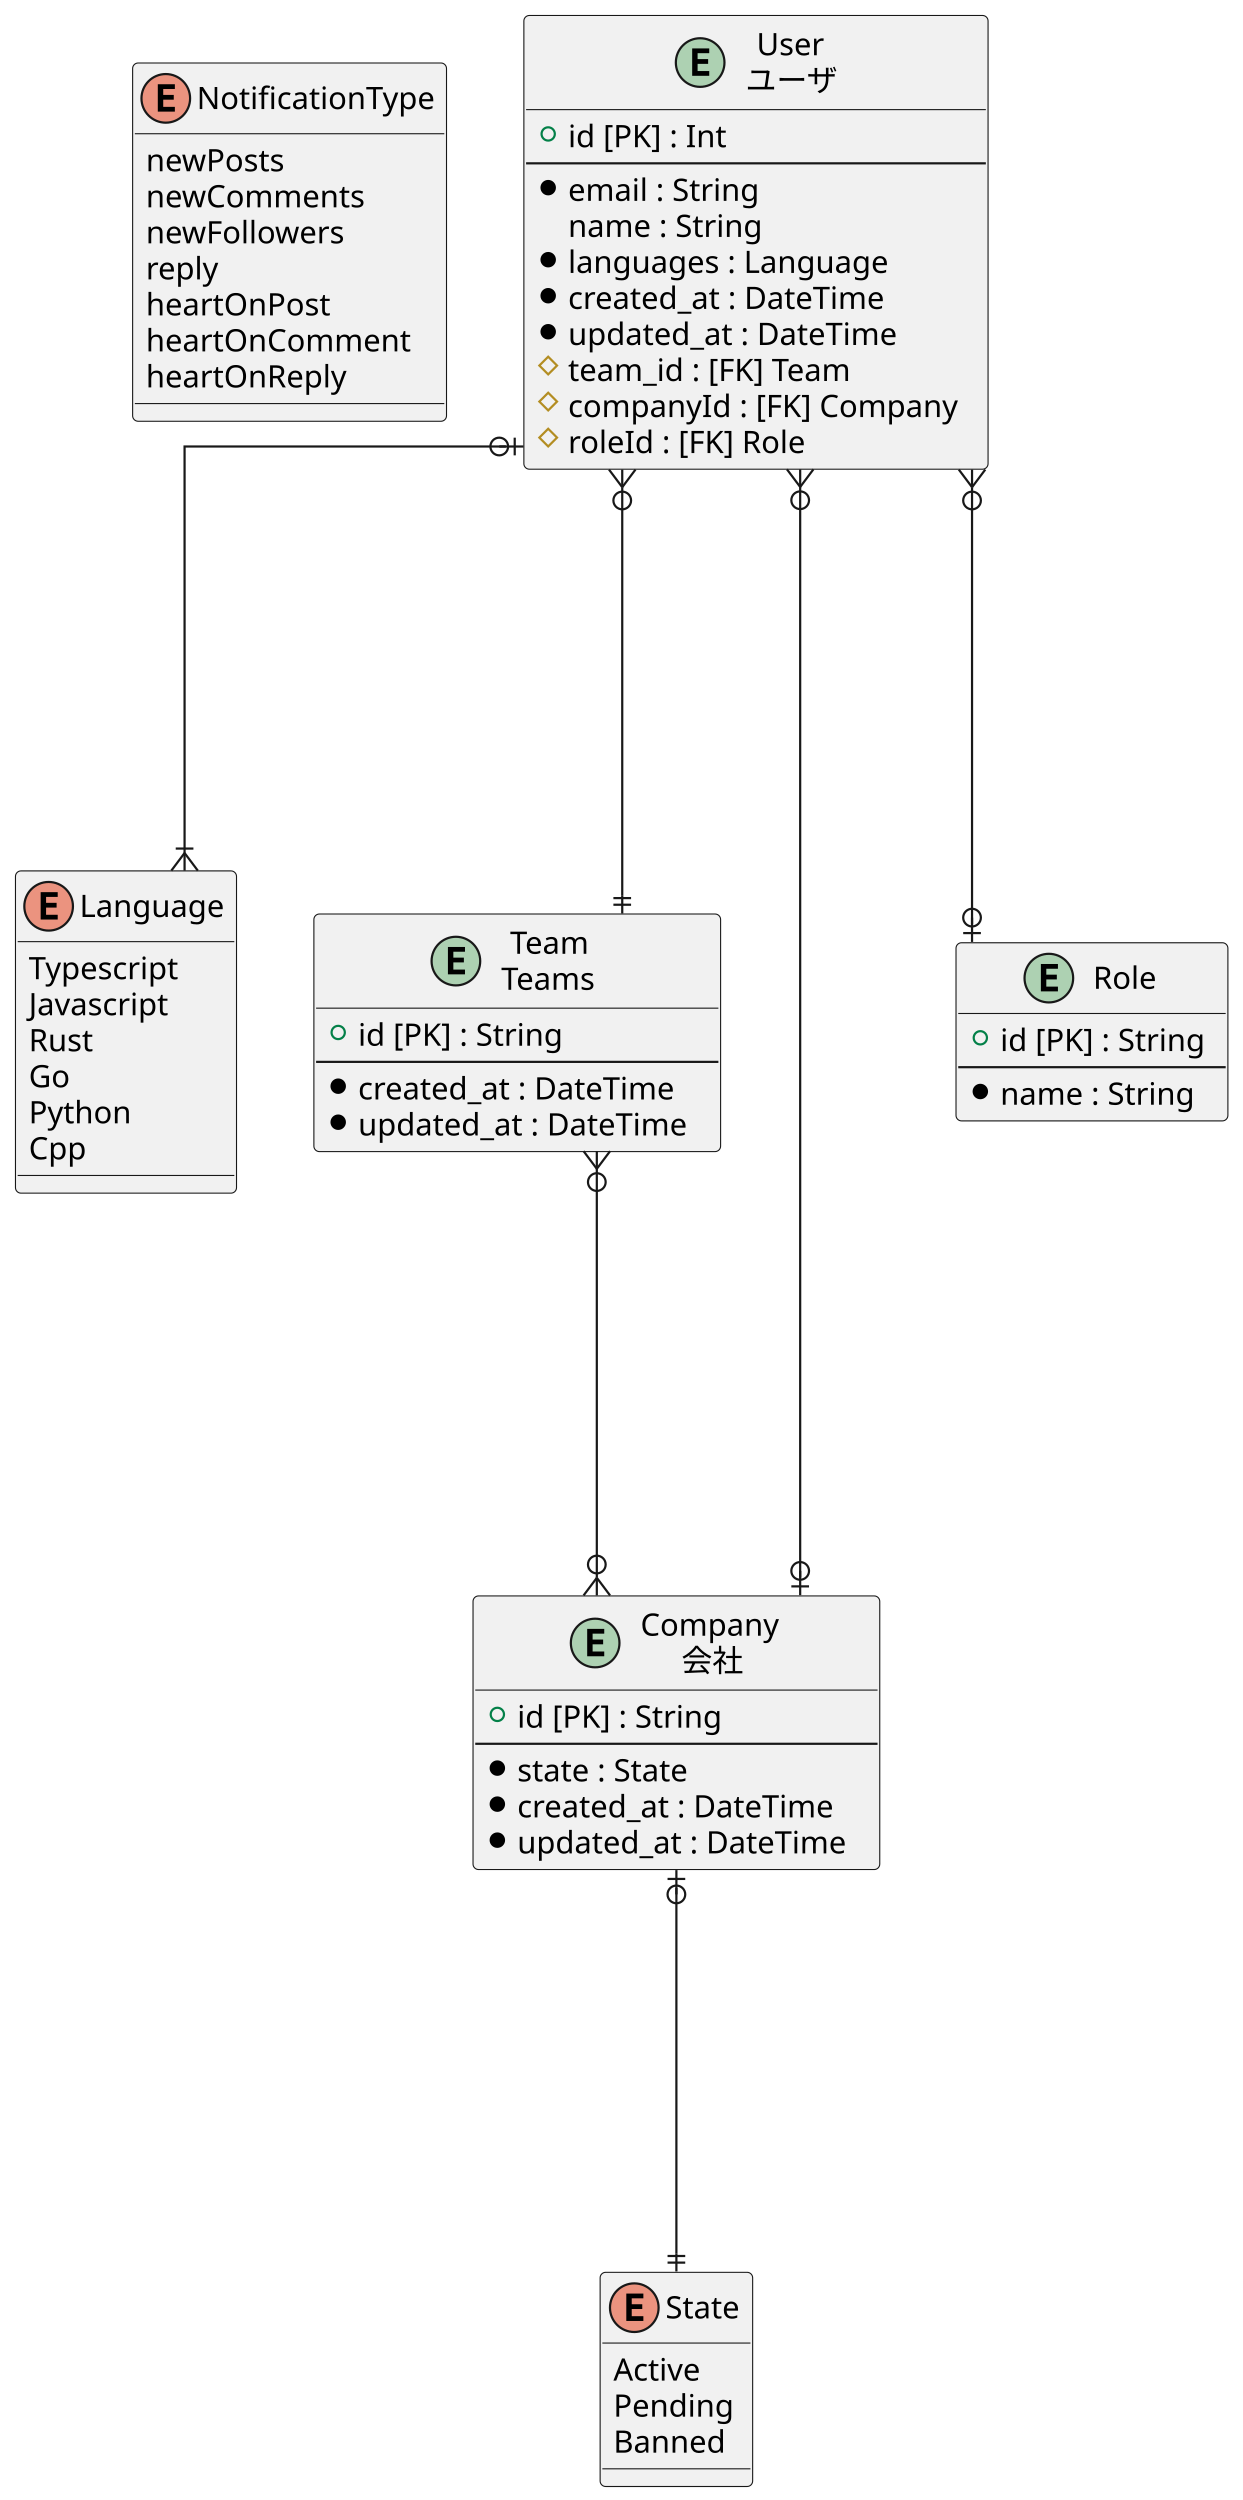
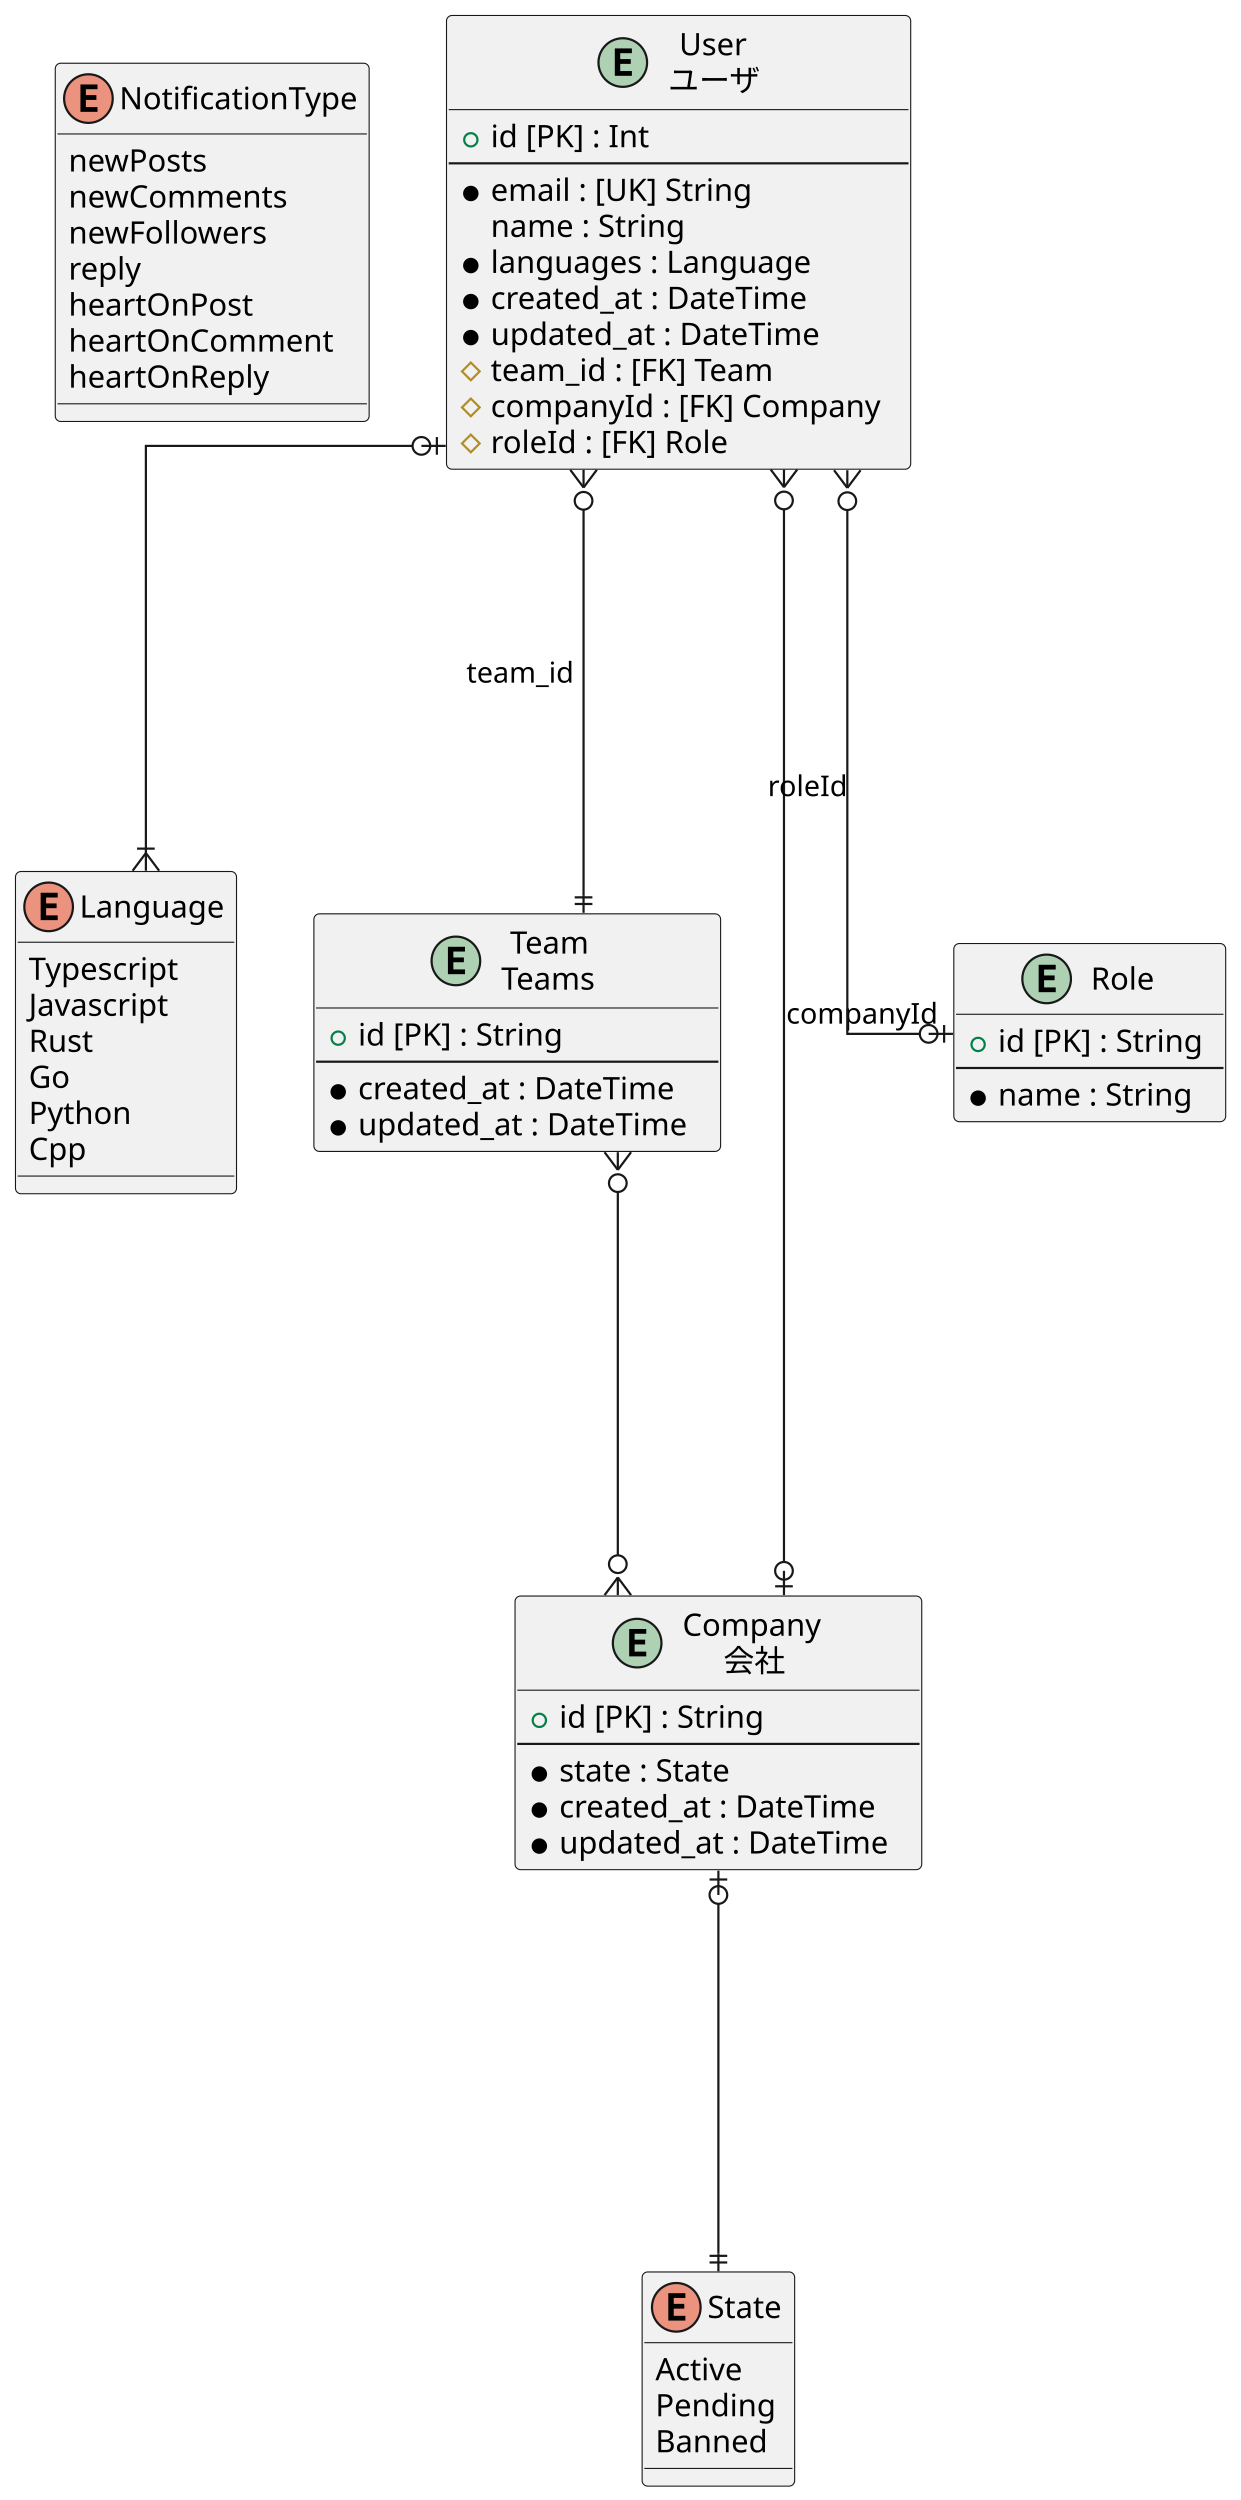
- <svg xmlns="http://www.w3.org/2000/svg" contentStyleType="text/css" height="1131px" preserveAspectRatio="none" style="width:562px;height:1131px;background:#FFFFFF;" version="1.1" viewBox="0 0 562 1131" width="562px" zoomAndPan="magnify">
+ <svg xmlns="http://www.w3.org/2000/svg" contentStyleType="text/css" height="1131px" preserveAspectRatio="none" style="width:561px;height:1131px;background:#FFFFFF;" version="1.1" viewBox="0 0 561 1131" width="561px" zoomAndPan="magnify">
  <defs />
  <g>
    <g id="elem_NotificationType">
-       <rect codeLine="2" fill="#F1F1F1" height="162.078" id="NotificationType" rx="2.5" ry="2.5" style="stroke:#181818;stroke-width:0.5;" width="142" x="60" y="28.5" />
-       <ellipse cx="75" cy="44.5" fill="#EB937F" rx="11" ry="11" style="stroke:#181818;stroke-width:1.0;" />
-       <path d="M79.109,50.5 L71.391,50.5 L71.391,38.109 L79.109,38.109 L79.109,40.266 L73.844,40.266 L73.844,42.938 L78.609,42.938 L78.609,45.094 L73.844,45.094 L73.844,48.344 L79.109,48.344 L79.109,50.5 Z " fill="#000000" />
-       <text fill="#000000" font-family="sans-serif" font-size="14" lengthAdjust="spacing" textLength="110" x="89" y="49.347">NotificationType</text>
-       <line style="stroke:#181818;stroke-width:0.5;" x1="61" x2="201" y1="60.5" y2="60.5" />
-       <text fill="#000000" font-family="sans-serif" font-size="14" lengthAdjust="spacing" textLength="68" x="66" y="77.495">newPosts</text>
-       <text fill="#000000" font-family="sans-serif" font-size="14" lengthAdjust="spacing" textLength="105" x="66" y="93.792">newComments</text>
-       <text fill="#000000" font-family="sans-serif" font-size="14" lengthAdjust="spacing" textLength="94" x="66" y="110.089">newFollowers</text>
-       <text fill="#000000" font-family="sans-serif" font-size="14" lengthAdjust="spacing" textLength="33" x="66" y="126.386">reply</text>
-       <text fill="#000000" font-family="sans-serif" font-size="14" lengthAdjust="spacing" textLength="87" x="66" y="142.683">heartOnPost</text>
-       <text fill="#000000" font-family="sans-serif" font-size="14" lengthAdjust="spacing" textLength="124" x="66" y="158.98">heartOnComment</text>
-       <text fill="#000000" font-family="sans-serif" font-size="14" lengthAdjust="spacing" textLength="94" x="66" y="175.276">heartOnReply</text>
-       <line style="stroke:#181818;stroke-width:0.5;" x1="61" x2="201" y1="182.578" y2="182.578" />
+       <rect codeLine="2" fill="#F1F1F1" height="162.078" id="NotificationType" rx="2.5" ry="2.5" style="stroke:#181818;stroke-width:0.5;" width="142" x="25" y="28.6" />
+       <ellipse cx="40" cy="44.6" fill="#EB937F" rx="11" ry="11" style="stroke:#181818;stroke-width:1.0;" />
+       <path d="M44.109,50.6 L36.391,50.6 L36.391,38.209 L44.109,38.209 L44.109,40.366 L38.844,40.366 L38.844,43.038 L43.609,43.038 L43.609,45.194 L38.844,45.194 L38.844,48.444 L44.109,48.444 L44.109,50.6 Z " fill="#000000" />
+       <text fill="#000000" font-family="sans-serif" font-size="14" lengthAdjust="spacing" textLength="110" x="54" y="49.447">NotificationType</text>
+       <line style="stroke:#181818;stroke-width:0.5;" x1="26" x2="166" y1="60.6" y2="60.6" />
+       <text fill="#000000" font-family="sans-serif" font-size="14" lengthAdjust="spacing" textLength="68" x="31" y="77.595">newPosts</text>
+       <text fill="#000000" font-family="sans-serif" font-size="14" lengthAdjust="spacing" textLength="105" x="31" y="93.892">newComments</text>
+       <text fill="#000000" font-family="sans-serif" font-size="14" lengthAdjust="spacing" textLength="94" x="31" y="110.189">newFollowers</text>
+       <text fill="#000000" font-family="sans-serif" font-size="14" lengthAdjust="spacing" textLength="33" x="31" y="126.486">reply</text>
+       <text fill="#000000" font-family="sans-serif" font-size="14" lengthAdjust="spacing" textLength="87" x="31" y="142.783">heartOnPost</text>
+       <text fill="#000000" font-family="sans-serif" font-size="14" lengthAdjust="spacing" textLength="124" x="31" y="159.079">heartOnComment</text>
+       <text fill="#000000" font-family="sans-serif" font-size="14" lengthAdjust="spacing" textLength="94" x="31" y="175.376">heartOnReply</text>
+       <line style="stroke:#181818;stroke-width:0.5;" x1="26" x2="166" y1="182.678" y2="182.678" />
    </g>
    <g id="elem_Language">
-       <rect codeLine="11" fill="#F1F1F1" height="145.781" id="Language" rx="2.5" ry="2.5" style="stroke:#181818;stroke-width:0.5;" width="100" x="7" y="394" />
-       <ellipse cx="22" cy="410" fill="#EB937F" rx="11" ry="11" style="stroke:#181818;stroke-width:1.0;" />
-       <path d="M26.109,416 L18.391,416 L18.391,403.609 L26.109,403.609 L26.109,405.766 L20.844,405.766 L20.844,408.438 L25.609,408.438 L25.609,410.594 L20.844,410.594 L20.844,413.844 L26.109,413.844 L26.109,416 Z " fill="#000000" />
-       <text fill="#000000" font-family="sans-serif" font-size="14" lengthAdjust="spacing" textLength="68" x="36" y="414.847">Language</text>
-       <line style="stroke:#181818;stroke-width:0.5;" x1="8" x2="106" y1="426" y2="426" />
-       <text fill="#000000" font-family="sans-serif" font-size="14" lengthAdjust="spacing" textLength="72" x="13" y="442.995">Typescript</text>
-       <text fill="#000000" font-family="sans-serif" font-size="14" lengthAdjust="spacing" textLength="64" x="13" y="459.292">Javascript</text>
-       <text fill="#000000" font-family="sans-serif" font-size="14" lengthAdjust="spacing" textLength="32" x="13" y="475.589">Rust</text>
-       <text fill="#000000" font-family="sans-serif" font-size="14" lengthAdjust="spacing" textLength="20" x="13" y="491.886">Go</text>
-       <text fill="#000000" font-family="sans-serif" font-size="14" lengthAdjust="spacing" textLength="48" x="13" y="508.183">Python</text>
-       <text fill="#000000" font-family="sans-serif" font-size="14" lengthAdjust="spacing" textLength="28" x="13" y="524.48">Cpp</text>
-       <line style="stroke:#181818;stroke-width:0.5;" x1="8" x2="106" y1="531.781" y2="531.781" />
+       <rect codeLine="11" fill="#F1F1F1" height="145.781" id="Language" rx="2.5" ry="2.5" style="stroke:#181818;stroke-width:0.5;" width="100" x="7" y="394.27" />
+       <ellipse cx="22" cy="410.27" fill="#EB937F" rx="11" ry="11" style="stroke:#181818;stroke-width:1.0;" />
+       <path d="M26.109,416.27 L18.391,416.27 L18.391,403.879 L26.109,403.879 L26.109,406.036 L20.844,406.036 L20.844,408.707 L25.609,408.707 L25.609,410.864 L20.844,410.864 L20.844,414.114 L26.109,414.114 L26.109,416.27 Z " fill="#000000" />
+       <text fill="#000000" font-family="sans-serif" font-size="14" lengthAdjust="spacing" textLength="68" x="36" y="415.117">Language</text>
+       <line style="stroke:#181818;stroke-width:0.5;" x1="8" x2="106" y1="426.27" y2="426.27" />
+       <text fill="#000000" font-family="sans-serif" font-size="14" lengthAdjust="spacing" textLength="72" x="13" y="443.265">Typescript</text>
+       <text fill="#000000" font-family="sans-serif" font-size="14" lengthAdjust="spacing" textLength="64" x="13" y="459.562">Javascript</text>
+       <text fill="#000000" font-family="sans-serif" font-size="14" lengthAdjust="spacing" textLength="32" x="13" y="475.859">Rust</text>
+       <text fill="#000000" font-family="sans-serif" font-size="14" lengthAdjust="spacing" textLength="20" x="13" y="492.156">Go</text>
+       <text fill="#000000" font-family="sans-serif" font-size="14" lengthAdjust="spacing" textLength="48" x="13" y="508.453">Python</text>
+       <text fill="#000000" font-family="sans-serif" font-size="14" lengthAdjust="spacing" textLength="28" x="13" y="524.75">Cpp</text>
+       <line style="stroke:#181818;stroke-width:0.5;" x1="8" x2="106" y1="532.051" y2="532.051" />
    </g>
    <g id="elem_State">
-       <rect codeLine="19" fill="#F1F1F1" height="96.891" id="State" rx="2.5" ry="2.5" style="stroke:#181818;stroke-width:0.5;" width="69" x="271.5" y="1028" />
-       <ellipse cx="286.95" cy="1044" fill="#EB937F" rx="11" ry="11" style="stroke:#181818;stroke-width:1.0;" />
-       <path d="M291.059,1050 L283.341,1050 L283.341,1037.609 L291.059,1037.609 L291.059,1039.766 L285.794,1039.766 L285.794,1042.438 L290.559,1042.438 L290.559,1044.594 L285.794,1044.594 L285.794,1047.844 L291.059,1047.844 L291.059,1050 Z " fill="#000000" />
-       <text fill="#000000" font-family="sans-serif" font-size="14" lengthAdjust="spacing" textLength="36" x="301.05" y="1048.847">State</text>
-       <line style="stroke:#181818;stroke-width:0.5;" x1="272.5" x2="339.5" y1="1060" y2="1060" />
-       <text fill="#000000" font-family="sans-serif" font-size="14" lengthAdjust="spacing" textLength="41" x="277.5" y="1076.995">Active</text>
-       <text fill="#000000" font-family="sans-serif" font-size="14" lengthAdjust="spacing" textLength="57" x="277.5" y="1093.292">Pending</text>
-       <text fill="#000000" font-family="sans-serif" font-size="14" lengthAdjust="spacing" textLength="54" x="277.5" y="1109.589">Banned</text>
-       <line style="stroke:#181818;stroke-width:0.5;" x1="272.5" x2="339.5" y1="1116.891" y2="1116.891" />
+       <rect codeLine="19" fill="#F1F1F1" height="96.891" id="State" rx="2.5" ry="2.5" style="stroke:#181818;stroke-width:0.5;" width="69" x="290.5" y="1027.83" />
+       <ellipse cx="305.95" cy="1043.83" fill="#EB937F" rx="11" ry="11" style="stroke:#181818;stroke-width:1.0;" />
+       <path d="M310.059,1049.83 L302.341,1049.83 L302.341,1037.439 L310.059,1037.439 L310.059,1039.596 L304.794,1039.596 L304.794,1042.267 L309.559,1042.267 L309.559,1044.424 L304.794,1044.424 L304.794,1047.674 L310.059,1047.674 L310.059,1049.83 Z " fill="#000000" />
+       <text fill="#000000" font-family="sans-serif" font-size="14" lengthAdjust="spacing" textLength="36" x="320.05" y="1048.677">State</text>
+       <line style="stroke:#181818;stroke-width:0.5;" x1="291.5" x2="358.5" y1="1059.83" y2="1059.83" />
+       <text fill="#000000" font-family="sans-serif" font-size="14" lengthAdjust="spacing" textLength="41" x="296.5" y="1076.825">Active</text>
+       <text fill="#000000" font-family="sans-serif" font-size="14" lengthAdjust="spacing" textLength="57" x="296.5" y="1093.122">Pending</text>
+       <text fill="#000000" font-family="sans-serif" font-size="14" lengthAdjust="spacing" textLength="54" x="296.5" y="1109.419">Banned</text>
+       <line style="stroke:#181818;stroke-width:0.5;" x1="291.5" x2="358.5" y1="1116.721" y2="1116.721" />
    </g>
    <g id="elem_User">
-       <rect codeLine="24" fill="#F1F1F1" height="205.266" id="User" rx="2.5" ry="2.5" style="stroke:#181818;stroke-width:0.5;" width="210" x="237" y="7" />
-       <ellipse cx="316.75" cy="28.297" fill="#ADD1B2" rx="11" ry="11" style="stroke:#181818;stroke-width:1.0;" />
-       <path d="M320.859,34.297 L313.141,34.297 L313.141,21.906 L320.859,21.906 L320.859,24.062 L315.594,24.062 L315.594,26.734 L320.359,26.734 L320.359,28.891 L315.594,28.891 L315.594,32.141 L320.859,32.141 L320.859,34.297 Z " fill="#000000" />
-       <text fill="#000000" font-family="sans-serif" font-size="14" lengthAdjust="spacing" textLength="32" x="342.25" y="24.995">User</text>
-       <text fill="#000000" font-family="sans-serif" font-size="14" lengthAdjust="spacing" textLength="42" x="337.25" y="41.292">ユーザ</text>
-       <line style="stroke:#181818;stroke-width:0.5;" x1="238" x2="446" y1="49.594" y2="49.594" />
-       <ellipse cx="248" cy="60.594" fill="none" rx="3" ry="3" style="stroke:#038048;stroke-width:1.0;" />
-       <text fill="#000000" font-family="sans-serif" font-size="14" lengthAdjust="spacing" textLength="74" x="257" y="66.589">id [PK] : Int</text>
-       <line style="stroke:#181818;stroke-width:1.0;" x1="238" x2="446" y1="73.891" y2="73.891" />
-       <ellipse cx="248" cy="84.891" fill="#000000" rx="3" ry="3" style="stroke:#000000;stroke-width:1.0;" />
-       <text fill="#000000" font-family="sans-serif" font-size="14" lengthAdjust="spacing" textLength="89" x="257" y="90.886">email : String</text>
-       <text fill="#000000" font-family="sans-serif" font-size="14" lengthAdjust="spacing" textLength="92" x="257" y="107.183">name : String</text>
-       <ellipse cx="248" cy="117.484" fill="#000000" rx="3" ry="3" style="stroke:#000000;stroke-width:1.0;" />
-       <text fill="#000000" font-family="sans-serif" font-size="14" lengthAdjust="spacing" textLength="153" x="257" y="123.48">languages : Language</text>
-       <ellipse cx="248" cy="133.781" fill="#000000" rx="3" ry="3" style="stroke:#000000;stroke-width:1.0;" />
-       <text fill="#000000" font-family="sans-serif" font-size="14" lengthAdjust="spacing" textLength="153" x="257" y="139.776">created_at : DateTime</text>
-       <ellipse cx="248" cy="150.078" fill="#000000" rx="3" ry="3" style="stroke:#000000;stroke-width:1.0;" />
-       <text fill="#000000" font-family="sans-serif" font-size="14" lengthAdjust="spacing" textLength="158" x="257" y="156.073">updated_at : DateTime</text>
-       <polygon fill="none" points="248,161.375,252,165.375,248,169.375,244,165.375" style="stroke:#B38D22;stroke-width:1.0;" />
-       <text fill="#000000" font-family="sans-serif" font-size="14" lengthAdjust="spacing" textLength="137" x="257" y="172.37">team_id : [FK] Team</text>
-       <polygon fill="none" points="248,177.672,252,181.672,248,185.672,244,181.672" style="stroke:#B38D22;stroke-width:1.0;" />
-       <text fill="#000000" font-family="sans-serif" font-size="14" lengthAdjust="spacing" textLength="184" x="257" y="188.667">companyId : [FK] Company</text>
-       <polygon fill="none" points="248,193.969,252,197.969,248,201.969,244,197.969" style="stroke:#B38D22;stroke-width:1.0;" />
-       <text fill="#000000" font-family="sans-serif" font-size="14" lengthAdjust="spacing" textLength="113" x="257" y="204.964">roleId : [FK] Role</text>
+       <rect codeLine="24" fill="#F1F1F1" height="205.266" id="User" rx="2.5" ry="2.5" style="stroke:#181818;stroke-width:0.5;" width="210" x="202" y="7" />
+       <ellipse cx="281.75" cy="28.297" fill="#ADD1B2" rx="11" ry="11" style="stroke:#181818;stroke-width:1.0;" />
+       <path d="M285.859,34.297 L278.141,34.297 L278.141,21.906 L285.859,21.906 L285.859,24.062 L280.594,24.062 L280.594,26.734 L285.359,26.734 L285.359,28.891 L280.594,28.891 L280.594,32.141 L285.859,32.141 L285.859,34.297 Z " fill="#000000" />
+       <text fill="#000000" font-family="sans-serif" font-size="14" lengthAdjust="spacing" textLength="32" x="307.25" y="24.995">User</text>
+       <text fill="#000000" font-family="sans-serif" font-size="14" lengthAdjust="spacing" textLength="42" x="302.25" y="41.292">ユーザ</text>
+       <line style="stroke:#181818;stroke-width:0.5;" x1="203" x2="411" y1="49.594" y2="49.594" />
+       <ellipse cx="213" cy="63.242" fill="none" rx="3" ry="3" style="stroke:#038048;stroke-width:1.0;" />
+       <text fill="#000000" font-family="sans-serif" font-size="14" lengthAdjust="spacing" textLength="74" x="222" y="66.589">id [PK] : Int</text>
+       <line style="stroke:#181818;stroke-width:1.0;" x1="203" x2="411" y1="73.891" y2="73.891" />
+       <ellipse cx="213" cy="87.539" fill="#000000" rx="3" ry="3" style="stroke:#000000;stroke-width:1.0;" />
+       <text fill="#000000" font-family="sans-serif" font-size="14" lengthAdjust="spacing" textLength="122" x="222" y="90.886">email : [UK] String</text>
+       <text fill="#000000" font-family="sans-serif" font-size="14" lengthAdjust="spacing" textLength="92" x="222" y="107.183">name : String</text>
+       <ellipse cx="213" cy="120.133" fill="#000000" rx="3" ry="3" style="stroke:#000000;stroke-width:1.0;" />
+       <text fill="#000000" font-family="sans-serif" font-size="14" lengthAdjust="spacing" textLength="153" x="222" y="123.48">languages : Language</text>
+       <ellipse cx="213" cy="136.43" fill="#000000" rx="3" ry="3" style="stroke:#000000;stroke-width:1.0;" />
+       <text fill="#000000" font-family="sans-serif" font-size="14" lengthAdjust="spacing" textLength="153" x="222" y="139.776">created_at : DateTime</text>
+       <ellipse cx="213" cy="152.727" fill="#000000" rx="3" ry="3" style="stroke:#000000;stroke-width:1.0;" />
+       <text fill="#000000" font-family="sans-serif" font-size="14" lengthAdjust="spacing" textLength="158" x="222" y="156.073">updated_at : DateTime</text>
+       <polygon fill="none" points="213,164.023,217,168.023,213,172.023,209,168.023" style="stroke:#B38D22;stroke-width:1.0;" />
+       <text fill="#000000" font-family="sans-serif" font-size="14" lengthAdjust="spacing" textLength="137" x="222" y="172.37">team_id : [FK] Team</text>
+       <polygon fill="none" points="213,180.32,217,184.32,213,188.32,209,184.32" style="stroke:#B38D22;stroke-width:1.0;" />
+       <text fill="#000000" font-family="sans-serif" font-size="14" lengthAdjust="spacing" textLength="184" x="222" y="188.667">companyId : [FK] Company</text>
+       <polygon fill="none" points="213,196.617,217,200.617,213,204.617,209,200.617" style="stroke:#B38D22;stroke-width:1.0;" />
+       <text fill="#000000" font-family="sans-serif" font-size="14" lengthAdjust="spacing" textLength="113" x="222" y="204.964">roleId : [FK] Role</text>
    </g>
    <g id="elem_Team">
-       <rect codeLine="37" fill="#F1F1F1" height="107.484" id="Team" rx="2.5" ry="2.5" style="stroke:#181818;stroke-width:0.5;" width="184" x="142" y="413.5" />
-       <ellipse cx="206.25" cy="434.797" fill="#ADD1B2" rx="11" ry="11" style="stroke:#181818;stroke-width:1.0;" />
-       <path d="M210.359,440.797 L202.641,440.797 L202.641,428.406 L210.359,428.406 L210.359,430.562 L205.094,430.562 L205.094,433.234 L209.859,433.234 L209.859,435.391 L205.094,435.391 L205.094,438.641 L210.359,438.641 L210.359,440.797 Z " fill="#000000" />
-       <text fill="#000000" font-family="sans-serif" font-size="14" lengthAdjust="spacing" textLength="39" x="230.75" y="431.495">Team</text>
-       <text fill="#000000" font-family="sans-serif" font-size="14" lengthAdjust="spacing" textLength="47" x="226.75" y="447.792">Teams</text>
-       <line style="stroke:#181818;stroke-width:0.5;" x1="143" x2="325" y1="456.094" y2="456.094" />
-       <ellipse cx="153" cy="467.094" fill="none" rx="3" ry="3" style="stroke:#038048;stroke-width:1.0;" />
-       <text fill="#000000" font-family="sans-serif" font-size="14" lengthAdjust="spacing" textLength="97" x="162" y="473.089">id [PK] : String</text>
-       <line style="stroke:#181818;stroke-width:1.0;" x1="143" x2="325" y1="480.391" y2="480.391" />
-       <ellipse cx="153" cy="491.391" fill="#000000" rx="3" ry="3" style="stroke:#000000;stroke-width:1.0;" />
-       <text fill="#000000" font-family="sans-serif" font-size="14" lengthAdjust="spacing" textLength="153" x="162" y="497.386">created_at : DateTime</text>
-       <ellipse cx="153" cy="507.688" fill="#000000" rx="3" ry="3" style="stroke:#000000;stroke-width:1.0;" />
-       <text fill="#000000" font-family="sans-serif" font-size="14" lengthAdjust="spacing" textLength="158" x="162" y="513.683">updated_at : DateTime</text>
+       <rect codeLine="37" fill="#F1F1F1" height="107.484" id="Team" rx="2.5" ry="2.5" style="stroke:#181818;stroke-width:0.5;" width="184" x="142" y="413.42" />
+       <ellipse cx="206.25" cy="434.717" fill="#ADD1B2" rx="11" ry="11" style="stroke:#181818;stroke-width:1.0;" />
+       <path d="M210.359,440.717 L202.641,440.717 L202.641,428.326 L210.359,428.326 L210.359,430.483 L205.094,430.483 L205.094,433.154 L209.859,433.154 L209.859,435.311 L205.094,435.311 L205.094,438.561 L210.359,438.561 L210.359,440.717 Z " fill="#000000" />
+       <text fill="#000000" font-family="sans-serif" font-size="14" lengthAdjust="spacing" textLength="39" x="230.75" y="431.415">Team</text>
+       <text fill="#000000" font-family="sans-serif" font-size="14" lengthAdjust="spacing" textLength="47" x="226.75" y="447.712">Teams</text>
+       <line style="stroke:#181818;stroke-width:0.5;" x1="143" x2="325" y1="456.014" y2="456.014" />
+       <ellipse cx="153" cy="469.662" fill="none" rx="3" ry="3" style="stroke:#038048;stroke-width:1.0;" />
+       <text fill="#000000" font-family="sans-serif" font-size="14" lengthAdjust="spacing" textLength="97" x="162" y="473.009">id [PK] : String</text>
+       <line style="stroke:#181818;stroke-width:1.0;" x1="143" x2="325" y1="480.311" y2="480.311" />
+       <ellipse cx="153" cy="493.959" fill="#000000" rx="3" ry="3" style="stroke:#000000;stroke-width:1.0;" />
+       <text fill="#000000" font-family="sans-serif" font-size="14" lengthAdjust="spacing" textLength="153" x="162" y="497.306">created_at : DateTime</text>
+       <ellipse cx="153" cy="510.256" fill="#000000" rx="3" ry="3" style="stroke:#000000;stroke-width:1.0;" />
+       <text fill="#000000" font-family="sans-serif" font-size="14" lengthAdjust="spacing" textLength="158" x="162" y="513.603">updated_at : DateTime</text>
    </g>
    <g id="elem_Company">
-       <rect codeLine="44" fill="#F1F1F1" height="123.781" id="Company" rx="2.5" ry="2.5" style="stroke:#181818;stroke-width:0.5;" width="184" x="214" y="722" />
-       <ellipse cx="269.25" cy="743.297" fill="#ADD1B2" rx="11" ry="11" style="stroke:#181818;stroke-width:1.0;" />
-       <path d="M273.359,749.297 L265.641,749.297 L265.641,736.906 L273.359,736.906 L273.359,739.062 L268.094,739.062 L268.094,741.734 L272.859,741.734 L272.859,743.891 L268.094,743.891 L268.094,747.141 L273.359,747.141 L273.359,749.297 Z " fill="#000000" />
-       <text fill="#000000" font-family="sans-serif" font-size="14" lengthAdjust="spacing" textLength="65" x="289.75" y="739.995">Company</text>
-       <text fill="#000000" font-family="sans-serif" font-size="14" lengthAdjust="spacing" textLength="28" x="308.25" y="756.292">会社</text>
-       <line style="stroke:#181818;stroke-width:0.5;" x1="215" x2="397" y1="764.594" y2="764.594" />
-       <ellipse cx="225" cy="775.594" fill="none" rx="3" ry="3" style="stroke:#038048;stroke-width:1.0;" />
-       <text fill="#000000" font-family="sans-serif" font-size="14" lengthAdjust="spacing" textLength="97" x="234" y="781.589">id [PK] : String</text>
-       <line style="stroke:#181818;stroke-width:1.0;" x1="215" x2="397" y1="788.891" y2="788.891" />
-       <ellipse cx="225" cy="799.891" fill="#000000" rx="3" ry="3" style="stroke:#000000;stroke-width:1.0;" />
-       <text fill="#000000" font-family="sans-serif" font-size="14" lengthAdjust="spacing" textLength="84" x="234" y="805.886">state : State</text>
-       <ellipse cx="225" cy="816.188" fill="#000000" rx="3" ry="3" style="stroke:#000000;stroke-width:1.0;" />
-       <text fill="#000000" font-family="sans-serif" font-size="14" lengthAdjust="spacing" textLength="153" x="234" y="822.183">created_at : DateTime</text>
-       <ellipse cx="225" cy="832.484" fill="#000000" rx="3" ry="3" style="stroke:#000000;stroke-width:1.0;" />
-       <text fill="#000000" font-family="sans-serif" font-size="14" lengthAdjust="spacing" textLength="158" x="234" y="838.48">updated_at : DateTime</text>
+       <rect codeLine="44" fill="#F1F1F1" height="123.781" id="Company" rx="2.5" ry="2.5" style="stroke:#181818;stroke-width:0.5;" width="184" x="233" y="722.05" />
+       <ellipse cx="288.25" cy="743.347" fill="#ADD1B2" rx="11" ry="11" style="stroke:#181818;stroke-width:1.0;" />
+       <path d="M292.359,749.347 L284.641,749.347 L284.641,736.956 L292.359,736.956 L292.359,739.112 L287.094,739.112 L287.094,741.784 L291.859,741.784 L291.859,743.941 L287.094,743.941 L287.094,747.191 L292.359,747.191 L292.359,749.347 Z " fill="#000000" />
+       <text fill="#000000" font-family="sans-serif" font-size="14" lengthAdjust="spacing" textLength="65" x="308.75" y="740.045">Company</text>
+       <text fill="#000000" font-family="sans-serif" font-size="14" lengthAdjust="spacing" textLength="28" x="327.25" y="756.342">会社</text>
+       <line style="stroke:#181818;stroke-width:0.5;" x1="234" x2="416" y1="764.644" y2="764.644" />
+       <ellipse cx="244" cy="778.292" fill="none" rx="3" ry="3" style="stroke:#038048;stroke-width:1.0;" />
+       <text fill="#000000" font-family="sans-serif" font-size="14" lengthAdjust="spacing" textLength="97" x="253" y="781.639">id [PK] : String</text>
+       <line style="stroke:#181818;stroke-width:1.0;" x1="234" x2="416" y1="788.941" y2="788.941" />
+       <ellipse cx="244" cy="802.589" fill="#000000" rx="3" ry="3" style="stroke:#000000;stroke-width:1.0;" />
+       <text fill="#000000" font-family="sans-serif" font-size="14" lengthAdjust="spacing" textLength="84" x="253" y="805.936">state : State</text>
+       <ellipse cx="244" cy="818.886" fill="#000000" rx="3" ry="3" style="stroke:#000000;stroke-width:1.0;" />
+       <text fill="#000000" font-family="sans-serif" font-size="14" lengthAdjust="spacing" textLength="153" x="253" y="822.233">created_at : DateTime</text>
+       <ellipse cx="244" cy="835.183" fill="#000000" rx="3" ry="3" style="stroke:#000000;stroke-width:1.0;" />
+       <text fill="#000000" font-family="sans-serif" font-size="14" lengthAdjust="spacing" textLength="158" x="253" y="838.529">updated_at : DateTime</text>
    </g>
    <g id="elem_Role">
-       <rect codeLine="52" fill="#F1F1F1" height="80.594" id="Role" rx="2.5" ry="2.5" style="stroke:#181818;stroke-width:0.5;" width="123" x="432.5" y="426.5" />
-       <ellipse cx="474.5" cy="442.5" fill="#ADD1B2" rx="11" ry="11" style="stroke:#181818;stroke-width:1.0;" />
-       <path d="M478.609,448.5 L470.891,448.5 L470.891,436.109 L478.609,436.109 L478.609,438.266 L473.344,438.266 L473.344,440.938 L478.109,440.938 L478.109,443.094 L473.344,443.094 L473.344,446.344 L478.609,446.344 L478.609,448.5 Z " fill="#000000" />
-       <text fill="#000000" font-family="sans-serif" font-size="14" lengthAdjust="spacing" textLength="31" x="494.5" y="447.347">Role</text>
-       <line style="stroke:#181818;stroke-width:0.5;" x1="433.5" x2="554.5" y1="458.5" y2="458.5" />
-       <ellipse cx="443.5" cy="469.5" fill="none" rx="3" ry="3" style="stroke:#038048;stroke-width:1.0;" />
-       <text fill="#000000" font-family="sans-serif" font-size="14" lengthAdjust="spacing" textLength="97" x="452.5" y="475.495">id [PK] : String</text>
-       <line style="stroke:#181818;stroke-width:1.0;" x1="433.5" x2="554.5" y1="482.797" y2="482.797" />
-       <ellipse cx="443.5" cy="493.797" fill="#000000" rx="3" ry="3" style="stroke:#000000;stroke-width:1.0;" />
-       <text fill="#000000" font-family="sans-serif" font-size="14" lengthAdjust="spacing" textLength="92" x="452.5" y="499.792">name : String</text>
+       <rect codeLine="52" fill="#F1F1F1" height="80.594" id="Role" rx="2.5" ry="2.5" style="stroke:#181818;stroke-width:0.5;" width="123" x="431.5" y="426.86" />
+       <ellipse cx="473.5" cy="442.86" fill="#ADD1B2" rx="11" ry="11" style="stroke:#181818;stroke-width:1.0;" />
+       <path d="M477.609,448.86 L469.891,448.86 L469.891,436.469 L477.609,436.469 L477.609,438.626 L472.344,438.626 L472.344,441.298 L477.109,441.298 L477.109,443.454 L472.344,443.454 L472.344,446.704 L477.609,446.704 L477.609,448.86 Z " fill="#000000" />
+       <text fill="#000000" font-family="sans-serif" font-size="14" lengthAdjust="spacing" textLength="31" x="493.5" y="447.707">Role</text>
+       <line style="stroke:#181818;stroke-width:0.5;" x1="432.5" x2="553.5" y1="458.86" y2="458.86" />
+       <ellipse cx="442.5" cy="472.508" fill="none" rx="3" ry="3" style="stroke:#038048;stroke-width:1.0;" />
+       <text fill="#000000" font-family="sans-serif" font-size="14" lengthAdjust="spacing" textLength="97" x="451.5" y="475.855">id [PK] : String</text>
+       <line style="stroke:#181818;stroke-width:1.0;" x1="432.5" x2="553.5" y1="483.157" y2="483.157" />
+       <ellipse cx="442.5" cy="496.805" fill="#000000" rx="3" ry="3" style="stroke:#000000;stroke-width:1.0;" />
+       <text fill="#000000" font-family="sans-serif" font-size="14" lengthAdjust="spacing" textLength="92" x="451.5" y="500.152">name : String</text>
    </g>
    <g id="link_User_Team">
-       <path codeLine="59" d="M281.5,220.42 C281.5,220.42 281.5,405.3 281.5,405.3 " fill="none" id="User-Team" style="stroke:#181818;stroke-width:1.0;" />
-       <line style="stroke:#181818;stroke-width:1.0;" x1="285.5" x2="277.5" y1="409.3" y2="409.3" />
-       <line style="stroke:#181818;stroke-width:1.0;" x1="285.5" x2="277.5" y1="406.3" y2="406.3" />
-       <line style="stroke:#181818;stroke-width:1.0;" x1="281.5" x2="281.5" y1="405.3" y2="413.3" />
-       <line style="stroke:#181818;stroke-width:1.0;" x1="281.5" x2="275.5" y1="220.42" y2="212.42" />
-       <line style="stroke:#181818;stroke-width:1.0;" x1="281.5" x2="287.5" y1="220.42" y2="212.42" />
-       <line style="stroke:#181818;stroke-width:1.0;" x1="281.5" x2="281.5" y1="220.42" y2="212.42" />
-       <ellipse cx="281.5" cy="226.42" fill="none" rx="4" ry="4" style="stroke:#181818;stroke-width:1.0;" />
+       <path codeLine="59" d="M264,230.56 C264,295.96 264,351.97 264,404.96 " fill="none" id="User-Team" style="stroke:#181818;stroke-width:1.0;" />
+       <line style="stroke:#181818;stroke-width:1.0;" x1="264" x2="258" y1="220.56" y2="212.56" />
+       <line style="stroke:#181818;stroke-width:1.0;" x1="264" x2="270" y1="220.56" y2="212.56" />
+       <line style="stroke:#181818;stroke-width:1.0;" x1="264" x2="264" y1="220.56" y2="212.56" />
+       <ellipse cx="264" cy="226.56" fill="none" rx="4" ry="4" style="stroke:#181818;stroke-width:1.0;" />
+       <line style="stroke:#181818;stroke-width:1.0;" x1="268" x2="260" y1="408.96" y2="408.96" />
+       <line style="stroke:#181818;stroke-width:1.0;" x1="268" x2="260" y1="405.96" y2="405.96" />
+       <line style="stroke:#181818;stroke-width:1.0;" x1="264" x2="264" y1="404.96" y2="412.96" />
+       <text fill="#000000" font-family="sans-serif" font-size="13" lengthAdjust="spacing" textLength="52" x="211" y="308.827">team_id</text>
    </g>
    <g id="link_User_Company">
-       <path codeLine="60" d="M362,220.31 C362,220.31 362,713.68 362,713.68 " fill="none" id="User-Company" style="stroke:#181818;stroke-width:1.0;" />
-       <line style="stroke:#181818;stroke-width:1.0;" x1="362" x2="362" y1="710.68" y2="721.68" />
-       <ellipse cx="362" cy="710.68" fill="none" rx="4" ry="4" style="stroke:#181818;stroke-width:1.0;" />
-       <line style="stroke:#181818;stroke-width:1.0;" x1="366" x2="358" y1="717.68" y2="717.68" />
-       <line style="stroke:#181818;stroke-width:1.0;" x1="362" x2="356" y1="220.31" y2="212.31" />
-       <line style="stroke:#181818;stroke-width:1.0;" x1="362" x2="368" y1="220.31" y2="212.31" />
-       <line style="stroke:#181818;stroke-width:1.0;" x1="362" x2="362" y1="220.31" y2="212.31" />
-       <ellipse cx="362" cy="226.31" fill="none" rx="4" ry="4" style="stroke:#181818;stroke-width:1.0;" />
+       <path codeLine="60" d="M354.67,230.41 C354.67,372.17 354.67,590.34 354.67,706.64 " fill="none" id="User-Company" style="stroke:#181818;stroke-width:1.0;" />
+       <line style="stroke:#181818;stroke-width:1.0;" x1="354.67" x2="348.67" y1="220.41" y2="212.41" />
+       <line style="stroke:#181818;stroke-width:1.0;" x1="354.67" x2="360.67" y1="220.41" y2="212.41" />
+       <line style="stroke:#181818;stroke-width:1.0;" x1="354.67" x2="354.67" y1="220.41" y2="212.41" />
+       <ellipse cx="354.67" cy="226.41" fill="none" rx="4" ry="4" style="stroke:#181818;stroke-width:1.0;" />
+       <line style="stroke:#181818;stroke-width:1.0;" x1="354.67" x2="354.67" y1="710.64" y2="721.64" />
+       <ellipse cx="354.67" cy="710.64" fill="none" rx="4" ry="4" style="stroke:#181818;stroke-width:1.0;" />
+       <line style="stroke:#181818;stroke-width:1.0;" x1="358.67" x2="350.67" y1="717.64" y2="717.64" />
+       <text fill="#000000" font-family="sans-serif" font-size="13" lengthAdjust="spacing" textLength="70" x="355.67" y="463.097">companyId</text>
    </g>
    <g id="link_User_Role">
-       <path codeLine="61" d="M439.75,220.42 C439.75,220.42 439.75,418.13 439.75,418.13 " fill="none" id="User-Role" style="stroke:#181818;stroke-width:1.0;" />
-       <line style="stroke:#181818;stroke-width:1.0;" x1="439.75" x2="439.75" y1="415.13" y2="426.13" />
-       <ellipse cx="439.75" cy="415.13" fill="none" rx="4" ry="4" style="stroke:#181818;stroke-width:1.0;" />
-       <line style="stroke:#181818;stroke-width:1.0;" x1="443.75" x2="435.75" y1="422.13" y2="422.13" />
-       <line style="stroke:#181818;stroke-width:1.0;" x1="439.75" x2="433.75" y1="220.42" y2="212.42" />
-       <line style="stroke:#181818;stroke-width:1.0;" x1="439.75" x2="445.75" y1="220.42" y2="212.42" />
-       <line style="stroke:#181818;stroke-width:1.0;" x1="439.75" x2="439.75" y1="220.42" y2="212.42" />
-       <ellipse cx="439.75" cy="226.42" fill="none" rx="4" ry="4" style="stroke:#181818;stroke-width:1.0;" />
+       <path codeLine="61" d="M383.33,230.73 C383.33,336.51 383.33,467.72 383.33,467.72 C383.33,467.72 391.24,467.72 416.12,467.72 " fill="none" id="User-Role" style="stroke:#181818;stroke-width:1.0;" />
+       <line style="stroke:#181818;stroke-width:1.0;" x1="383.33" x2="377.33" y1="220.73" y2="212.73" />
+       <line style="stroke:#181818;stroke-width:1.0;" x1="383.33" x2="389.33" y1="220.73" y2="212.73" />
+       <line style="stroke:#181818;stroke-width:1.0;" x1="383.33" x2="383.33" y1="220.73" y2="212.73" />
+       <ellipse cx="383.33" cy="226.73" fill="none" rx="4" ry="4" style="stroke:#181818;stroke-width:1.0;" />
+       <line style="stroke:#181818;stroke-width:1.0;" x1="420.12" x2="431.12" y1="467.72" y2="467.72" />
+       <ellipse cx="420.12" cy="467.72" fill="none" rx="4" ry="4" style="stroke:#181818;stroke-width:1.0;" />
+       <line style="stroke:#181818;stroke-width:1.0;" x1="427.12" x2="427.12" y1="463.72" y2="471.72" />
+       <text fill="#000000" font-family="sans-serif" font-size="13" lengthAdjust="spacing" textLength="35" x="347.33" y="360.177">roleId</text>
    </g>
    <g id="link_Team_Company">
-       <path codeLine="63" d="M270,528.77 C270,528.77 270,713.79 270,713.79 " fill="none" id="Team-Company" style="stroke:#181818;stroke-width:1.0;" />
-       <line style="stroke:#181818;stroke-width:1.0;" x1="270" x2="276" y1="713.79" y2="721.79" />
-       <line style="stroke:#181818;stroke-width:1.0;" x1="270" x2="264" y1="713.79" y2="721.79" />
-       <line style="stroke:#181818;stroke-width:1.0;" x1="270" x2="270" y1="713.79" y2="721.79" />
-       <ellipse cx="270" cy="707.79" fill="none" rx="4" ry="4" style="stroke:#181818;stroke-width:1.0;" />
-       <line style="stroke:#181818;stroke-width:1.0;" x1="270" x2="264" y1="528.77" y2="520.77" />
-       <line style="stroke:#181818;stroke-width:1.0;" x1="270" x2="276" y1="528.77" y2="520.77" />
-       <line style="stroke:#181818;stroke-width:1.0;" x1="270" x2="270" y1="528.77" y2="520.77" />
-       <ellipse cx="270" cy="534.77" fill="none" rx="4" ry="4" style="stroke:#181818;stroke-width:1.0;" />
+       <path codeLine="63" d="M279.5,539.25 C279.5,594.83 279.5,645.24 279.5,703.64 " fill="none" id="Team-Company" style="stroke:#181818;stroke-width:1.0;" />
+       <line style="stroke:#181818;stroke-width:1.0;" x1="279.5" x2="273.5" y1="529.25" y2="521.25" />
+       <line style="stroke:#181818;stroke-width:1.0;" x1="279.5" x2="285.5" y1="529.25" y2="521.25" />
+       <line style="stroke:#181818;stroke-width:1.0;" x1="279.5" x2="279.5" y1="529.25" y2="521.25" />
+       <ellipse cx="279.5" cy="535.25" fill="none" rx="4" ry="4" style="stroke:#181818;stroke-width:1.0;" />
+       <line style="stroke:#181818;stroke-width:1.0;" x1="279.5" x2="285.5" y1="713.64" y2="721.64" />
+       <line style="stroke:#181818;stroke-width:1.0;" x1="279.5" x2="273.5" y1="713.64" y2="721.64" />
+       <line style="stroke:#181818;stroke-width:1.0;" x1="279.5" x2="279.5" y1="713.64" y2="721.64" />
+       <ellipse cx="279.5" cy="707.64" fill="none" rx="4" ry="4" style="stroke:#181818;stroke-width:1.0;" />
    </g>
    <g id="link_User_Language">
-       <path codeLine="65" d="M228.86,202 C228.86,202 83.5,202 83.5,202 C83.5,202 83.5,385.89 83.5,385.89 " fill="none" id="User-Language" style="stroke:#181818;stroke-width:1.0;" />
-       <line style="stroke:#181818;stroke-width:1.0;" x1="83.5" x2="89.5" y1="385.89" y2="393.89" />
-       <line style="stroke:#181818;stroke-width:1.0;" x1="83.5" x2="77.5" y1="385.89" y2="393.89" />
-       <line style="stroke:#181818;stroke-width:1.0;" x1="83.5" x2="83.5" y1="385.89" y2="393.89" />
-       <line style="stroke:#181818;stroke-width:1.0;" x1="87.5" x2="79.5" y1="383.89" y2="383.89" />
-       <line style="stroke:#181818;stroke-width:1.0;" x1="225.86" x2="236.86" y1="202" y2="202" />
-       <ellipse cx="225.86" cy="202" fill="none" rx="4" ry="4" style="stroke:#181818;stroke-width:1.0;" />
-       <line style="stroke:#181818;stroke-width:1.0;" x1="232.86" x2="232.86" y1="198" y2="206" />
+       <path codeLine="65" d="M186.64,201.72 C121.8,201.72 66,201.72 66,201.72 C66,201.72 66,307.35 66,385.92 " fill="none" id="User-Language" style="stroke:#181818;stroke-width:1.0;" />
+       <line style="stroke:#181818;stroke-width:1.0;" x1="190.64" x2="201.64" y1="201.72" y2="201.72" />
+       <ellipse cx="190.64" cy="201.72" fill="none" rx="4" ry="4" style="stroke:#181818;stroke-width:1.0;" />
+       <line style="stroke:#181818;stroke-width:1.0;" x1="197.64" x2="197.64" y1="197.72" y2="205.72" />
+       <line style="stroke:#181818;stroke-width:1.0;" x1="66" x2="72" y1="385.92" y2="393.92" />
+       <line style="stroke:#181818;stroke-width:1.0;" x1="66" x2="60" y1="385.92" y2="393.92" />
+       <line style="stroke:#181818;stroke-width:1.0;" x1="66" x2="66" y1="385.92" y2="393.92" />
+       <line style="stroke:#181818;stroke-width:1.0;" x1="70" x2="62" y1="383.92" y2="383.92" />
    </g>
    <g id="link_Company_State">
-       <path codeLine="66" d="M306,854.03 C306,854.03 306,1019.61 306,1019.61 " fill="none" id="Company-State" style="stroke:#181818;stroke-width:1.0;" />
-       <line style="stroke:#181818;stroke-width:1.0;" x1="310" x2="302" y1="1023.61" y2="1023.61" />
-       <line style="stroke:#181818;stroke-width:1.0;" x1="310" x2="302" y1="1020.61" y2="1020.61" />
-       <line style="stroke:#181818;stroke-width:1.0;" x1="306" x2="306" y1="1019.61" y2="1027.61" />
-       <line style="stroke:#181818;stroke-width:1.0;" x1="306" x2="306" y1="857.03" y2="846.03" />
-       <ellipse cx="306" cy="857.03" fill="none" rx="4" ry="4" style="stroke:#181818;stroke-width:1.0;" />
-       <line style="stroke:#181818;stroke-width:1.0;" x1="302" x2="310" y1="850.03" y2="850.03" />
+       <path codeLine="66" d="M325,861.29 C325,915.46 325,969.81 325,1019.54 " fill="none" id="Company-State" style="stroke:#181818;stroke-width:1.0;" />
+       <line style="stroke:#181818;stroke-width:1.0;" x1="325" x2="325" y1="857.29" y2="846.29" />
+       <ellipse cx="325" cy="857.29" fill="none" rx="4" ry="4" style="stroke:#181818;stroke-width:1.0;" />
+       <line style="stroke:#181818;stroke-width:1.0;" x1="321" x2="329" y1="850.29" y2="850.29" />
+       <line style="stroke:#181818;stroke-width:1.0;" x1="329" x2="321" y1="1023.54" y2="1023.54" />
+       <line style="stroke:#181818;stroke-width:1.0;" x1="329" x2="321" y1="1020.54" y2="1020.54" />
+       <line style="stroke:#181818;stroke-width:1.0;" x1="325" x2="325" y1="1019.54" y2="1027.54" />
    </g>
  </g>
</svg>
